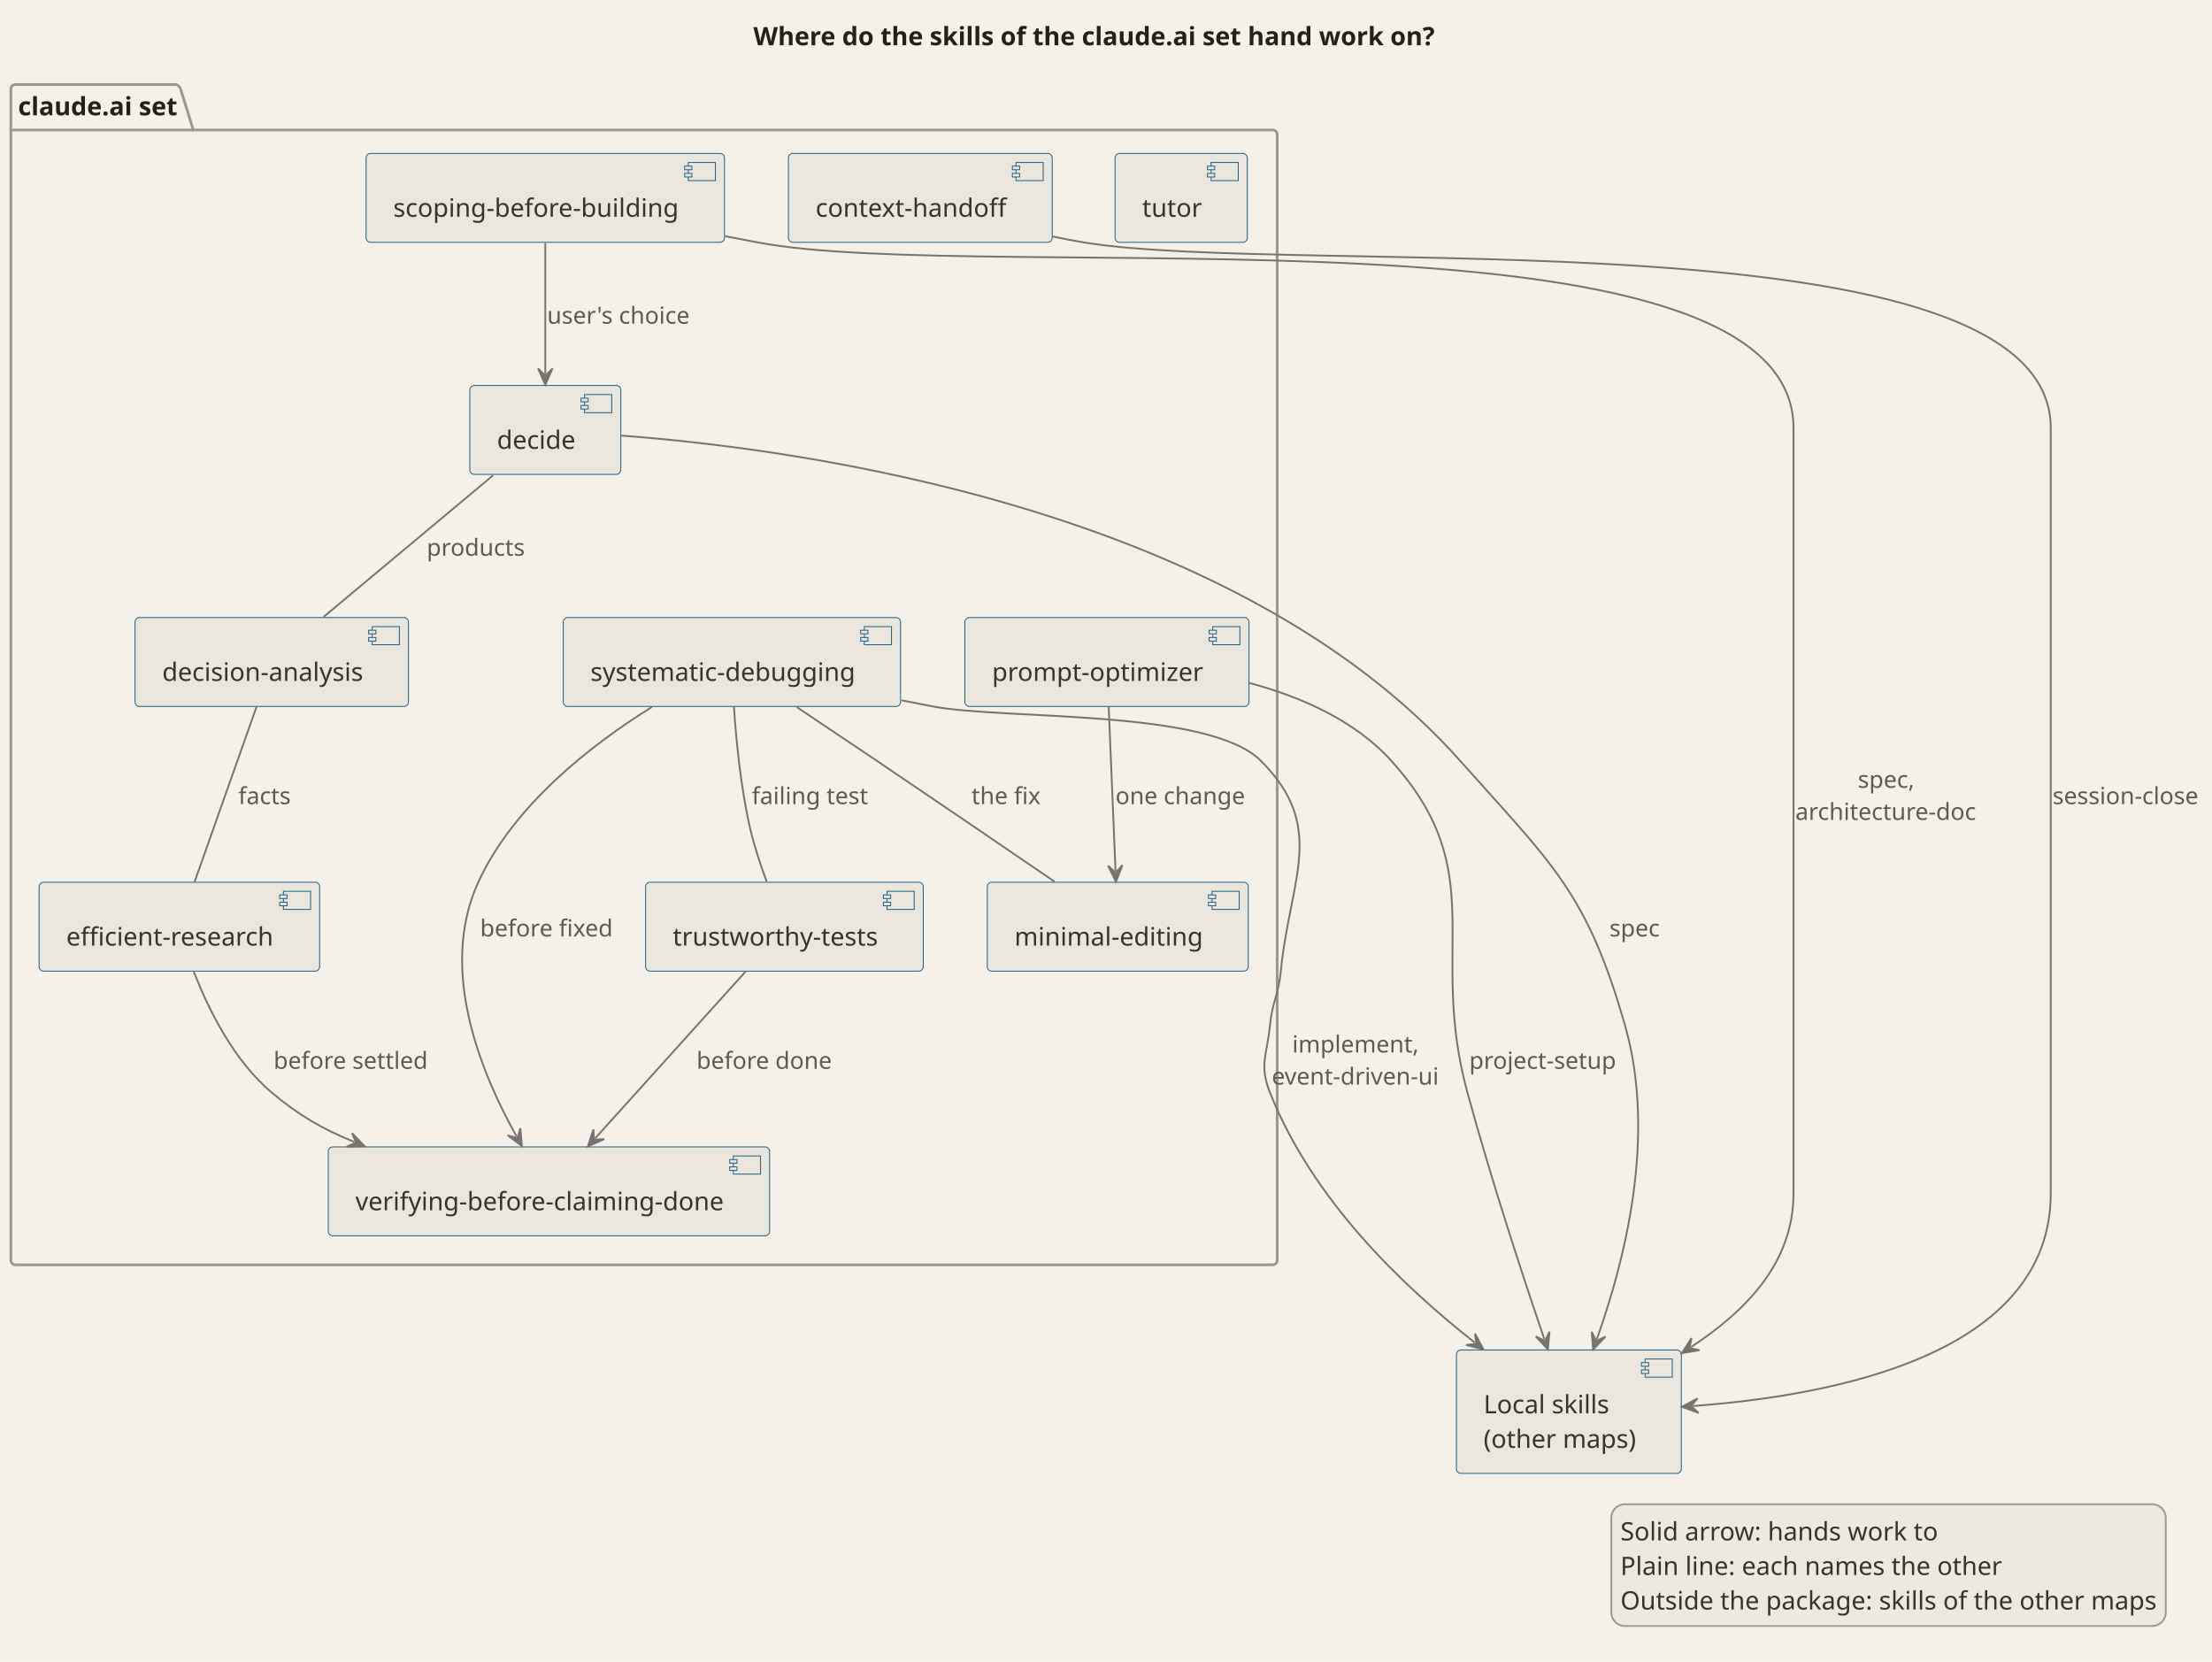
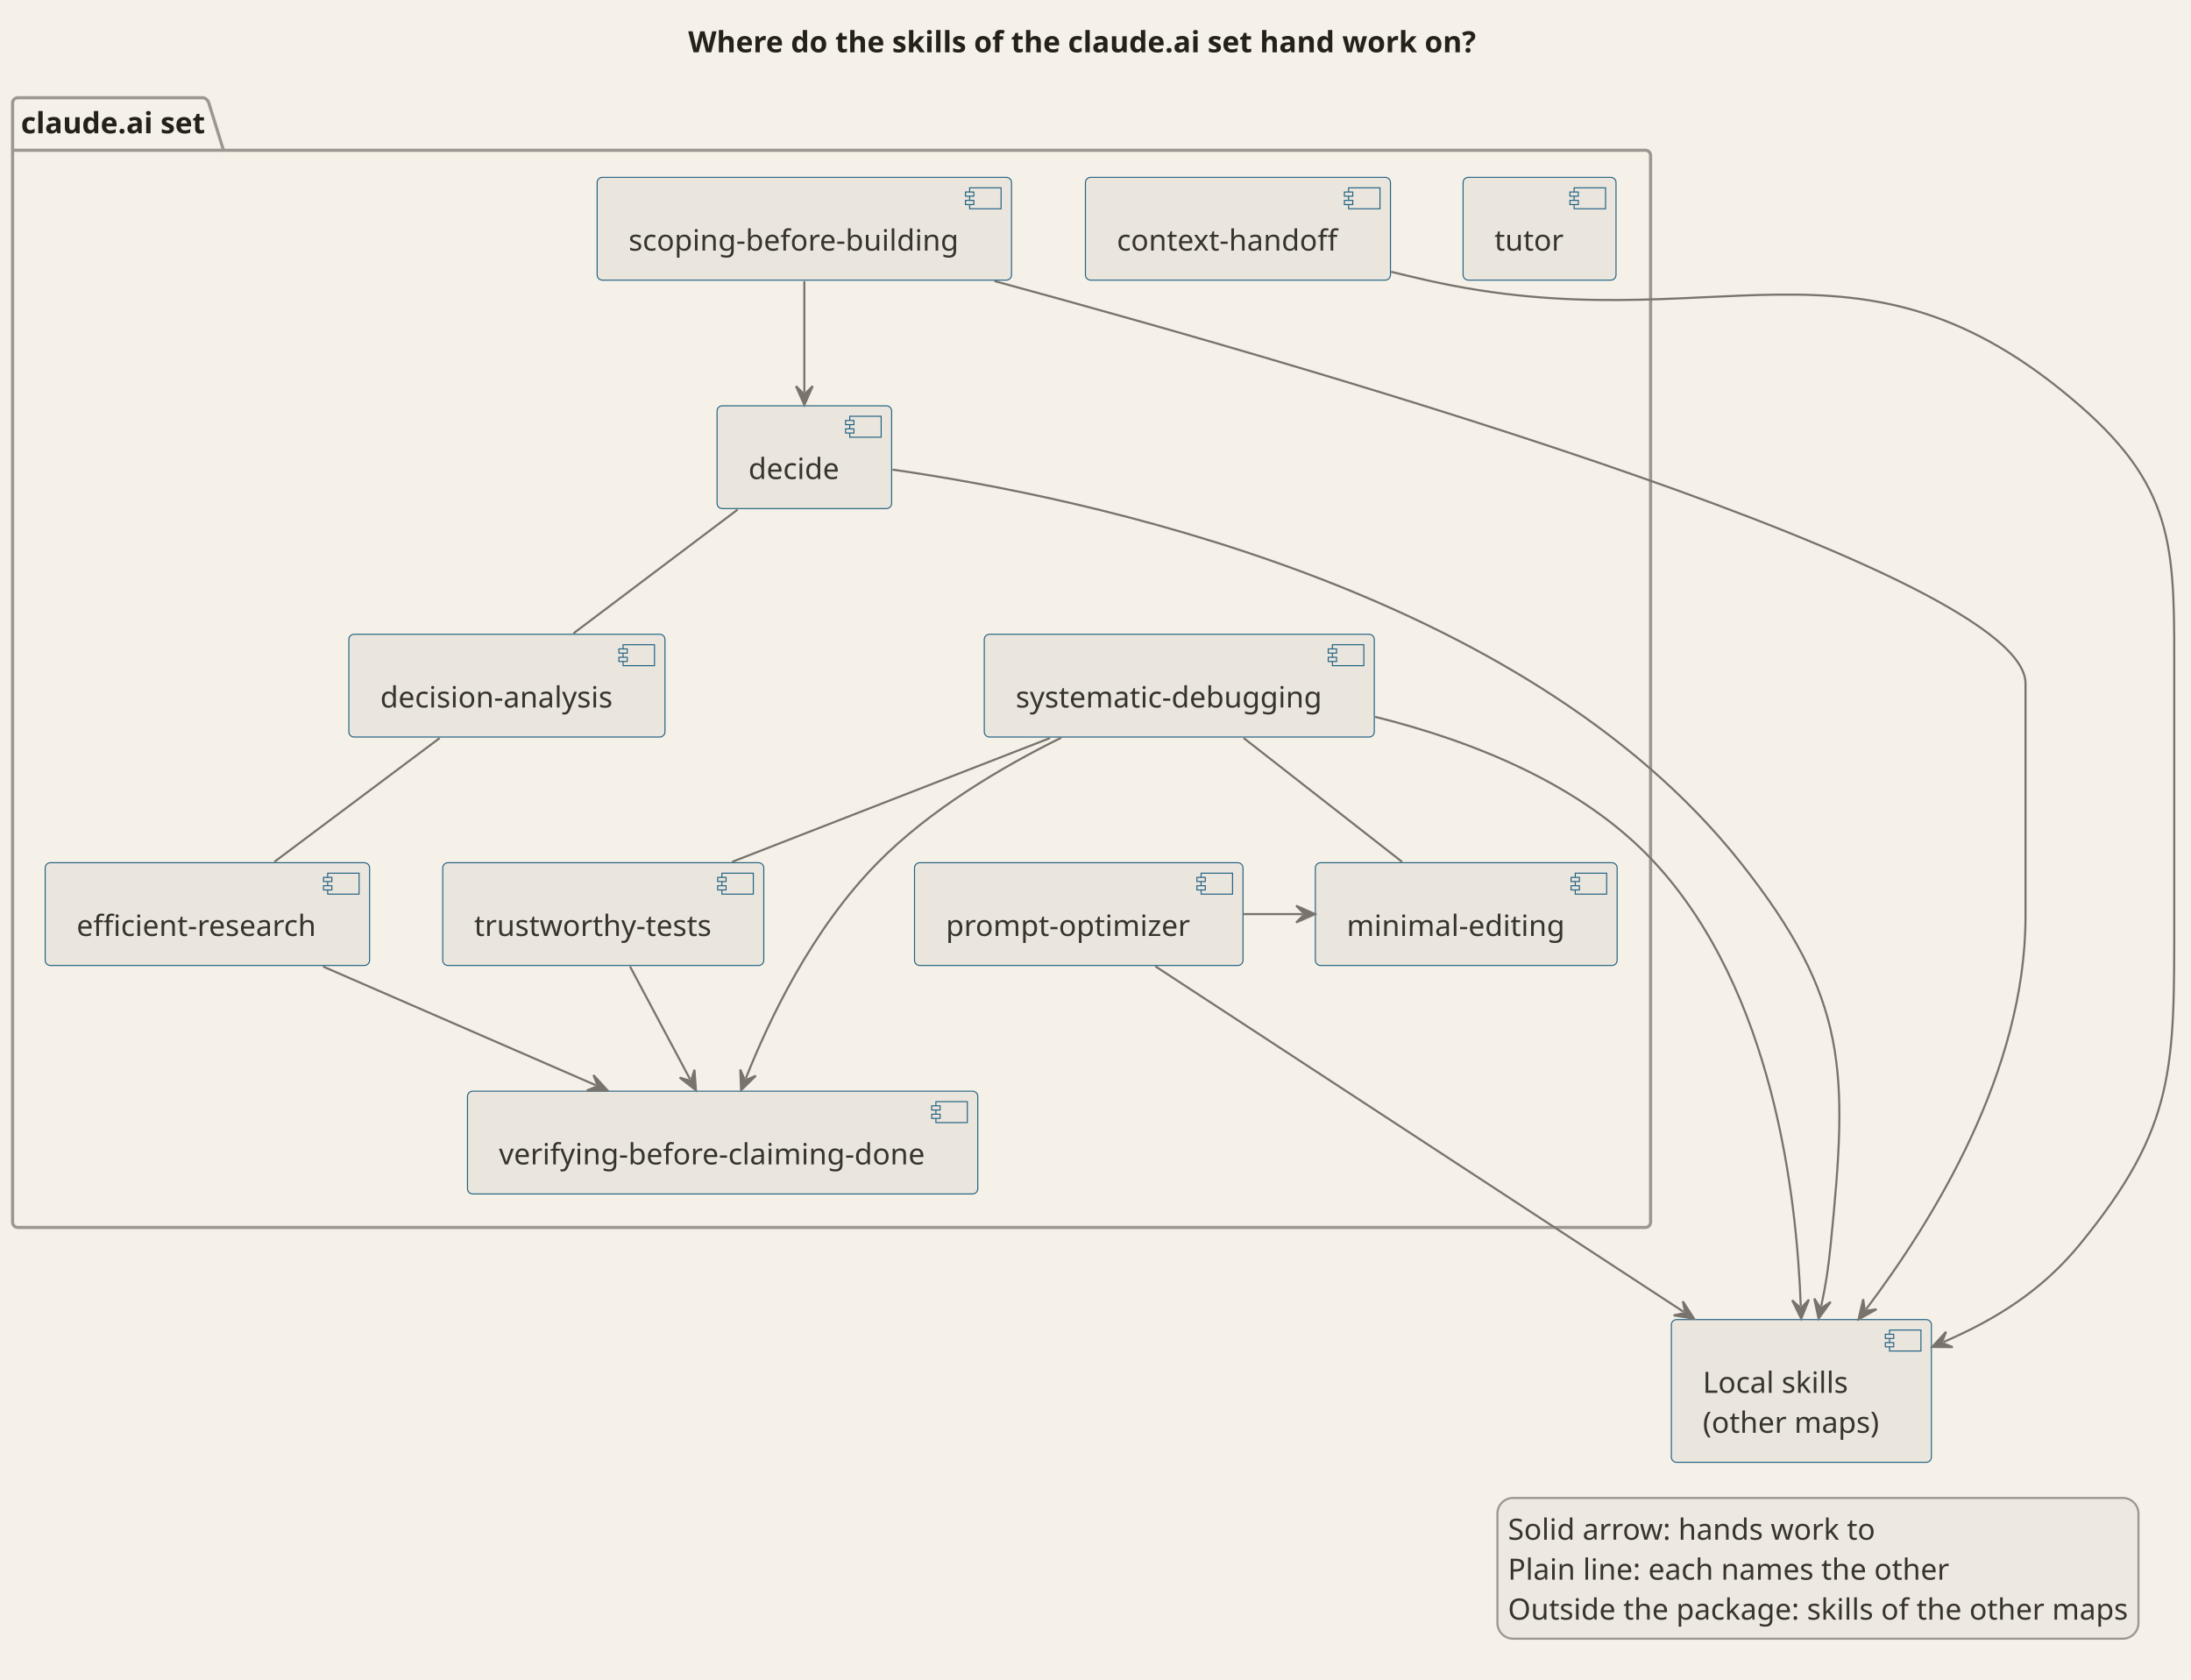
- <svg xmlns="http://www.w3.org/2000/svg" contentStyleType="text/css" data-diagram-type="DESCRIPTION" height="917px" preserveAspectRatio="none" style="width:1221px;height:917px;background:#F5F1E8;" version="1.1" viewBox="0 0 1221 917" width="1221px" zoomAndPan="magnify">
+ <svg xmlns="http://www.w3.org/2000/svg" contentStyleType="text/css" data-diagram-type="DESCRIPTION" height="802px" preserveAspectRatio="none" style="width:1046px;height:802px;background:#F5F1E8;" version="1.1" viewBox="0 0 1046 802" width="1046px" zoomAndPan="magnify">
  <defs />
  <g>
-     <rect fill="#F5F1E8" height="917" style="stroke:none;stroke-width:1;" width="1221" x="0" y="0" />
-     <text fill="#24211B" font-family="sans-serif" font-size="14" font-weight="bold" lengthAdjust="spacing" textLength="375.8" x="415.835" y="24.966">Where do the skills of the claude.ai set hand work on?</text>
+     <rect fill="#F5F1E8" height="802" style="stroke:none;stroke-width:1;" width="1046" x="0" y="0" />
+     <text fill="#24211B" font-family="sans-serif" font-size="14" font-weight="bold" lengthAdjust="spacing" textLength="375.8" x="328.56" y="24.966">Where do the skills of the claude.ai set hand work on?</text>
    <g class="cluster" data-entity="claude.ai set" data-source-line="4" data-uid="ent0002" id="cluster_claude.ai set">
-       <path d="M8.5,46.67 L97.196,46.67 A3.75,3.75 0 0 1 99.696,49.17 L106.696,71.738 L702.5,71.738 A2.5,2.5 0 0 1 705,74.238 L705,695.51 A2.5,2.5 0 0 1 702.5,698.01 L8.5,698.01 A2.5,2.5 0 0 1 6,695.51 L6,49.17 A2.5,2.5 0 0 1 8.5,46.67" fill="#F5F1E8" style="stroke:#9C9890;stroke-width:1.5;" />
+       <path d="M8.5,46.67 L97.196,46.67 A3.75,3.75 0 0 1 99.696,49.17 L106.696,71.738 L785.5,71.738 A2.5,2.5 0 0 1 788,74.238 L788,583.51 A2.5,2.5 0 0 1 785.5,586.01 L8.5,586.01 A2.5,2.5 0 0 1 6,583.51 L6,49.17 A2.5,2.5 0 0 1 8.5,46.67" fill="#F5F1E8" style="stroke:#9C9890;stroke-width:1.5;" />
      <line style="stroke:#9C9890;stroke-width:1.5;" x1="6" x2="106.696" y1="71.738" y2="71.738" />
      <text fill="#24211B" font-family="sans-serif" font-size="14" font-weight="bold" lengthAdjust="spacing" textLength="87.696" x="10" y="63.636">claude.ai set</text>
    </g>
    <g class="entity" data-entity="scoping" data-source-line="5" data-uid="ent0003" id="entity_scoping">
-       <rect fill="#EAE6DD" height="49.068" rx="2.5" ry="2.5" style="stroke:#216183;stroke-width:0.5;" width="197.835" x="202.08" y="84.67" />
-       <rect fill="#EAE6DD" height="10" style="stroke:#216183;stroke-width:0.5;" width="15" x="379.915" y="89.67" />
-       <rect fill="#EAE6DD" height="2" style="stroke:#216183;stroke-width:0.5;" width="4" x="377.915" y="91.67" />
-       <rect fill="#EAE6DD" height="2" style="stroke:#216183;stroke-width:0.5;" width="4" x="377.915" y="95.67" />
-       <text fill="#37342D" font-family="sans-serif" font-size="14" lengthAdjust="spacing" textLength="157.835" x="217.08" y="119.636">scoping-before-building</text>
+       <rect fill="#EAE6DD" height="49.068" rx="2.5" ry="2.5" style="stroke:#216183;stroke-width:0.5;" width="197.835" x="285.08" y="84.67" />
+       <rect fill="#EAE6DD" height="10" style="stroke:#216183;stroke-width:0.5;" width="15" x="462.915" y="89.67" />
+       <rect fill="#EAE6DD" height="2" style="stroke:#216183;stroke-width:0.5;" width="4" x="460.915" y="91.67" />
+       <rect fill="#EAE6DD" height="2" style="stroke:#216183;stroke-width:0.5;" width="4" x="460.915" y="95.67" />
+       <text fill="#37342D" font-family="sans-serif" font-size="14" lengthAdjust="spacing" textLength="157.835" x="300.08" y="119.636">scoping-before-building</text>
    </g>
    <g class="entity" data-entity="decide" data-source-line="6" data-uid="ent0004" id="entity_decide">
-       <rect fill="#EAE6DD" height="49.068" rx="2.5" ry="2.5" style="stroke:#216183;stroke-width:0.5;" width="83.344" x="259.33" y="212.74" />
-       <rect fill="#EAE6DD" height="10" style="stroke:#216183;stroke-width:0.5;" width="15" x="322.674" y="217.74" />
-       <rect fill="#EAE6DD" height="2" style="stroke:#216183;stroke-width:0.5;" width="4" x="320.674" y="219.74" />
-       <rect fill="#EAE6DD" height="2" style="stroke:#216183;stroke-width:0.5;" width="4" x="320.674" y="223.74" />
-       <text fill="#37342D" font-family="sans-serif" font-size="14" lengthAdjust="spacing" textLength="43.344" x="274.33" y="247.706">decide</text>
+       <rect fill="#EAE6DD" height="49.068" rx="2.5" ry="2.5" style="stroke:#216183;stroke-width:0.5;" width="83.344" x="342.33" y="193.74" />
+       <rect fill="#EAE6DD" height="10" style="stroke:#216183;stroke-width:0.5;" width="15" x="405.674" y="198.74" />
+       <rect fill="#EAE6DD" height="2" style="stroke:#216183;stroke-width:0.5;" width="4" x="403.674" y="200.74" />
+       <rect fill="#EAE6DD" height="2" style="stroke:#216183;stroke-width:0.5;" width="4" x="403.674" y="204.74" />
+       <text fill="#37342D" font-family="sans-serif" font-size="14" lengthAdjust="spacing" textLength="43.344" x="357.33" y="228.706">decide</text>
    </g>
    <g class="entity" data-entity="analysis" data-source-line="7" data-uid="ent0005" id="entity_analysis">
-       <rect fill="#EAE6DD" height="49.068" rx="2.5" ry="2.5" style="stroke:#216183;stroke-width:0.5;" width="150.922" x="74.54" y="340.81" />
-       <rect fill="#EAE6DD" height="10" style="stroke:#216183;stroke-width:0.5;" width="15" x="205.462" y="345.81" />
-       <rect fill="#EAE6DD" height="2" style="stroke:#216183;stroke-width:0.5;" width="4" x="203.462" y="347.81" />
-       <rect fill="#EAE6DD" height="2" style="stroke:#216183;stroke-width:0.5;" width="4" x="203.462" y="351.81" />
-       <text fill="#37342D" font-family="sans-serif" font-size="14" lengthAdjust="spacing" textLength="110.922" x="89.54" y="375.776">decision-analysis</text>
+       <rect fill="#EAE6DD" height="49.068" rx="2.5" ry="2.5" style="stroke:#216183;stroke-width:0.5;" width="150.922" x="166.54" y="302.81" />
+       <rect fill="#EAE6DD" height="10" style="stroke:#216183;stroke-width:0.5;" width="15" x="297.462" y="307.81" />
+       <rect fill="#EAE6DD" height="2" style="stroke:#216183;stroke-width:0.5;" width="4" x="295.462" y="309.81" />
+       <rect fill="#EAE6DD" height="2" style="stroke:#216183;stroke-width:0.5;" width="4" x="295.462" y="313.81" />
+       <text fill="#37342D" font-family="sans-serif" font-size="14" lengthAdjust="spacing" textLength="110.922" x="181.54" y="337.776">decision-analysis</text>
    </g>
    <g class="entity" data-entity="research" data-source-line="8" data-uid="ent0006" id="entity_research">
-       <rect fill="#EAE6DD" height="49.068" rx="2.5" ry="2.5" style="stroke:#216183;stroke-width:0.5;" width="154.869" x="21.57" y="486.88" />
-       <rect fill="#EAE6DD" height="10" style="stroke:#216183;stroke-width:0.5;" width="15" x="156.44" y="491.88" />
-       <rect fill="#EAE6DD" height="2" style="stroke:#216183;stroke-width:0.5;" width="4" x="154.44" y="493.88" />
-       <rect fill="#EAE6DD" height="2" style="stroke:#216183;stroke-width:0.5;" width="4" x="154.44" y="497.88" />
-       <text fill="#37342D" font-family="sans-serif" font-size="14" lengthAdjust="spacing" textLength="114.87" x="36.57" y="521.846">efficient-research</text>
+       <rect fill="#EAE6DD" height="49.068" rx="2.5" ry="2.5" style="stroke:#216183;stroke-width:0.5;" width="154.869" x="21.57" y="411.88" />
+       <rect fill="#EAE6DD" height="10" style="stroke:#216183;stroke-width:0.5;" width="15" x="156.44" y="416.88" />
+       <rect fill="#EAE6DD" height="2" style="stroke:#216183;stroke-width:0.5;" width="4" x="154.44" y="418.88" />
+       <rect fill="#EAE6DD" height="2" style="stroke:#216183;stroke-width:0.5;" width="4" x="154.44" y="422.88" />
+       <text fill="#37342D" font-family="sans-serif" font-size="14" lengthAdjust="spacing" textLength="114.87" x="36.57" y="446.846">efficient-research</text>
    </g>
    <g class="entity" data-entity="prompt" data-source-line="9" data-uid="ent0007" id="entity_prompt">
-       <rect fill="#EAE6DD" height="49.068" rx="2.5" ry="2.5" style="stroke:#216183;stroke-width:0.5;" width="156.83" x="532.59" y="340.81" />
-       <rect fill="#EAE6DD" height="10" style="stroke:#216183;stroke-width:0.5;" width="15" x="669.42" y="345.81" />
-       <rect fill="#EAE6DD" height="2" style="stroke:#216183;stroke-width:0.5;" width="4" x="667.42" y="347.81" />
-       <rect fill="#EAE6DD" height="2" style="stroke:#216183;stroke-width:0.5;" width="4" x="667.42" y="351.81" />
-       <text fill="#37342D" font-family="sans-serif" font-size="14" lengthAdjust="spacing" textLength="116.83" x="547.59" y="375.776">prompt-optimizer</text>
+       <rect fill="#EAE6DD" height="49.068" rx="2.5" ry="2.5" style="stroke:#216183;stroke-width:0.5;" width="156.83" x="436.59" y="411.88" />
+       <rect fill="#EAE6DD" height="10" style="stroke:#216183;stroke-width:0.5;" width="15" x="573.42" y="416.88" />
+       <rect fill="#EAE6DD" height="2" style="stroke:#216183;stroke-width:0.5;" width="4" x="571.42" y="418.88" />
+       <rect fill="#EAE6DD" height="2" style="stroke:#216183;stroke-width:0.5;" width="4" x="571.42" y="422.88" />
+       <text fill="#37342D" font-family="sans-serif" font-size="14" lengthAdjust="spacing" textLength="116.83" x="451.59" y="446.846">prompt-optimizer</text>
    </g>
    <g class="entity" data-entity="editing" data-source-line="10" data-uid="ent0008" id="entity_editing">
-       <rect fill="#EAE6DD" height="49.068" rx="2.5" ry="2.5" style="stroke:#216183;stroke-width:0.5;" width="144.076" x="544.96" y="486.88" />
-       <rect fill="#EAE6DD" height="10" style="stroke:#216183;stroke-width:0.5;" width="15" x="669.036" y="491.88" />
-       <rect fill="#EAE6DD" height="2" style="stroke:#216183;stroke-width:0.5;" width="4" x="667.036" y="493.88" />
-       <rect fill="#EAE6DD" height="2" style="stroke:#216183;stroke-width:0.5;" width="4" x="667.036" y="497.88" />
-       <text fill="#37342D" font-family="sans-serif" font-size="14" lengthAdjust="spacing" textLength="104.076" x="559.96" y="521.846">minimal-editing</text>
+       <rect fill="#EAE6DD" height="49.068" rx="2.5" ry="2.5" style="stroke:#216183;stroke-width:0.5;" width="144.076" x="627.96" y="411.88" />
+       <rect fill="#EAE6DD" height="10" style="stroke:#216183;stroke-width:0.5;" width="15" x="752.036" y="416.88" />
+       <rect fill="#EAE6DD" height="2" style="stroke:#216183;stroke-width:0.5;" width="4" x="750.036" y="418.88" />
+       <rect fill="#EAE6DD" height="2" style="stroke:#216183;stroke-width:0.5;" width="4" x="750.036" y="422.88" />
+       <text fill="#37342D" font-family="sans-serif" font-size="14" lengthAdjust="spacing" textLength="104.076" x="642.96" y="446.846">minimal-editing</text>
    </g>
    <g class="entity" data-entity="debug" data-source-line="11" data-uid="ent0009" id="entity_debug">
-       <rect fill="#EAE6DD" height="49.068" rx="2.5" ry="2.5" style="stroke:#216183;stroke-width:0.5;" width="186.201" x="310.9" y="340.81" />
-       <rect fill="#EAE6DD" height="10" style="stroke:#216183;stroke-width:0.5;" width="15" x="477.101" y="345.81" />
-       <rect fill="#EAE6DD" height="2" style="stroke:#216183;stroke-width:0.5;" width="4" x="475.101" y="347.81" />
-       <rect fill="#EAE6DD" height="2" style="stroke:#216183;stroke-width:0.5;" width="4" x="475.101" y="351.81" />
-       <text fill="#37342D" font-family="sans-serif" font-size="14" lengthAdjust="spacing" textLength="146.201" x="325.9" y="375.776">systematic-debugging</text>
+       <rect fill="#EAE6DD" height="49.068" rx="2.5" ry="2.5" style="stroke:#216183;stroke-width:0.5;" width="186.201" x="469.9" y="302.81" />
+       <rect fill="#EAE6DD" height="10" style="stroke:#216183;stroke-width:0.5;" width="15" x="636.101" y="307.81" />
+       <rect fill="#EAE6DD" height="2" style="stroke:#216183;stroke-width:0.5;" width="4" x="634.101" y="309.81" />
+       <rect fill="#EAE6DD" height="2" style="stroke:#216183;stroke-width:0.5;" width="4" x="634.101" y="313.81" />
+       <text fill="#37342D" font-family="sans-serif" font-size="14" lengthAdjust="spacing" textLength="146.201" x="484.9" y="337.776">systematic-debugging</text>
    </g>
    <g class="entity" data-entity="tests" data-source-line="12" data-uid="ent0010" id="entity_tests">
-       <rect fill="#EAE6DD" height="49.068" rx="2.5" ry="2.5" style="stroke:#216183;stroke-width:0.5;" width="153.274" x="356.36" y="486.88" />
-       <rect fill="#EAE6DD" height="10" style="stroke:#216183;stroke-width:0.5;" width="15" x="489.634" y="491.88" />
-       <rect fill="#EAE6DD" height="2" style="stroke:#216183;stroke-width:0.5;" width="4" x="487.634" y="493.88" />
-       <rect fill="#EAE6DD" height="2" style="stroke:#216183;stroke-width:0.5;" width="4" x="487.634" y="497.88" />
-       <text fill="#37342D" font-family="sans-serif" font-size="14" lengthAdjust="spacing" textLength="113.274" x="371.36" y="521.846">trustworthy-tests</text>
+       <rect fill="#EAE6DD" height="49.068" rx="2.5" ry="2.5" style="stroke:#216183;stroke-width:0.5;" width="153.274" x="211.36" y="411.88" />
+       <rect fill="#EAE6DD" height="10" style="stroke:#216183;stroke-width:0.5;" width="15" x="344.634" y="416.88" />
+       <rect fill="#EAE6DD" height="2" style="stroke:#216183;stroke-width:0.5;" width="4" x="342.634" y="418.88" />
+       <rect fill="#EAE6DD" height="2" style="stroke:#216183;stroke-width:0.5;" width="4" x="342.634" y="422.88" />
+       <text fill="#37342D" font-family="sans-serif" font-size="14" lengthAdjust="spacing" textLength="113.274" x="226.36" y="446.846">trustworthy-tests</text>
    </g>
    <g class="entity" data-entity="verify" data-source-line="13" data-uid="ent0011" id="entity_verify">
-       <rect fill="#EAE6DD" height="49.068" rx="2.5" ry="2.5" style="stroke:#216183;stroke-width:0.5;" width="243.615" x="181.19" y="632.95" />
-       <rect fill="#EAE6DD" height="10" style="stroke:#216183;stroke-width:0.5;" width="15" x="404.805" y="637.95" />
-       <rect fill="#EAE6DD" height="2" style="stroke:#216183;stroke-width:0.5;" width="4" x="402.805" y="639.95" />
-       <rect fill="#EAE6DD" height="2" style="stroke:#216183;stroke-width:0.5;" width="4" x="402.805" y="643.95" />
-       <text fill="#37342D" font-family="sans-serif" font-size="14" lengthAdjust="spacing" textLength="203.615" x="196.19" y="667.916">verifying-before-claiming-done</text>
+       <rect fill="#EAE6DD" height="49.068" rx="2.5" ry="2.5" style="stroke:#216183;stroke-width:0.5;" width="243.615" x="223.19" y="520.95" />
+       <rect fill="#EAE6DD" height="10" style="stroke:#216183;stroke-width:0.5;" width="15" x="446.805" y="525.95" />
+       <rect fill="#EAE6DD" height="2" style="stroke:#216183;stroke-width:0.5;" width="4" x="444.805" y="527.95" />
+       <rect fill="#EAE6DD" height="2" style="stroke:#216183;stroke-width:0.5;" width="4" x="444.805" y="531.95" />
+       <text fill="#37342D" font-family="sans-serif" font-size="14" lengthAdjust="spacing" textLength="203.615" x="238.19" y="555.916">verifying-before-claiming-done</text>
    </g>
    <g class="entity" data-entity="handoff" data-source-line="14" data-uid="ent0012" id="entity_handoff">
-       <rect fill="#EAE6DD" height="49.068" rx="2.5" ry="2.5" style="stroke:#216183;stroke-width:0.5;" width="145.63" x="435.19" y="84.67" />
-       <rect fill="#EAE6DD" height="10" style="stroke:#216183;stroke-width:0.5;" width="15" x="560.82" y="89.67" />
-       <rect fill="#EAE6DD" height="2" style="stroke:#216183;stroke-width:0.5;" width="4" x="558.82" y="91.67" />
-       <rect fill="#EAE6DD" height="2" style="stroke:#216183;stroke-width:0.5;" width="4" x="558.82" y="95.67" />
-       <text fill="#37342D" font-family="sans-serif" font-size="14" lengthAdjust="spacing" textLength="105.63" x="450.19" y="119.636">context-handoff</text>
+       <rect fill="#EAE6DD" height="49.068" rx="2.5" ry="2.5" style="stroke:#216183;stroke-width:0.5;" width="145.63" x="518.19" y="84.67" />
+       <rect fill="#EAE6DD" height="10" style="stroke:#216183;stroke-width:0.5;" width="15" x="643.82" y="89.67" />
+       <rect fill="#EAE6DD" height="2" style="stroke:#216183;stroke-width:0.5;" width="4" x="641.82" y="91.67" />
+       <rect fill="#EAE6DD" height="2" style="stroke:#216183;stroke-width:0.5;" width="4" x="641.82" y="95.67" />
+       <text fill="#37342D" font-family="sans-serif" font-size="14" lengthAdjust="spacing" textLength="105.63" x="533.19" y="119.636">context-handoff</text>
    </g>
    <g class="entity" data-entity="tutor" data-source-line="15" data-uid="ent0013" id="entity_tutor">
-       <rect fill="#EAE6DD" height="49.068" rx="2.5" ry="2.5" style="stroke:#216183;stroke-width:0.5;" width="73.012" x="615.49" y="84.67" />
-       <rect fill="#EAE6DD" height="10" style="stroke:#216183;stroke-width:0.5;" width="15" x="668.502" y="89.67" />
-       <rect fill="#EAE6DD" height="2" style="stroke:#216183;stroke-width:0.5;" width="4" x="666.502" y="91.67" />
-       <rect fill="#EAE6DD" height="2" style="stroke:#216183;stroke-width:0.5;" width="4" x="666.502" y="95.67" />
-       <text fill="#37342D" font-family="sans-serif" font-size="14" lengthAdjust="spacing" textLength="33.012" x="630.49" y="119.636">tutor</text>
+       <rect fill="#EAE6DD" height="49.068" rx="2.5" ry="2.5" style="stroke:#216183;stroke-width:0.5;" width="73.012" x="698.49" y="84.67" />
+       <rect fill="#EAE6DD" height="10" style="stroke:#216183;stroke-width:0.5;" width="15" x="751.502" y="89.67" />
+       <rect fill="#EAE6DD" height="2" style="stroke:#216183;stroke-width:0.5;" width="4" x="749.502" y="91.67" />
+       <rect fill="#EAE6DD" height="2" style="stroke:#216183;stroke-width:0.5;" width="4" x="749.502" y="95.67" />
+       <text fill="#37342D" font-family="sans-serif" font-size="14" lengthAdjust="spacing" textLength="33.012" x="713.49" y="119.636">tutor</text>
    </g>
    <g class="entity" data-entity="local" data-source-line="18" data-uid="ent0014" id="entity_local">
-       <rect fill="#EAE6DD" height="68.136" rx="2.5" ry="2.5" style="stroke:#216183;stroke-width:0.5;" width="124.154" x="803.92" y="745.01" />
-       <rect fill="#EAE6DD" height="10" style="stroke:#216183;stroke-width:0.5;" width="15" x="908.074" y="750.01" />
-       <rect fill="#EAE6DD" height="2" style="stroke:#216183;stroke-width:0.5;" width="4" x="906.074" y="752.01" />
-       <rect fill="#EAE6DD" height="2" style="stroke:#216183;stroke-width:0.5;" width="4" x="906.074" y="756.01" />
-       <text fill="#37342D" font-family="sans-serif" font-size="14" lengthAdjust="spacing" textLength="69.356" x="818.92" y="779.976">Local skills</text>
-       <text fill="#37342D" font-family="sans-serif" font-size="14" lengthAdjust="spacing" textLength="84.154" x="818.92" y="799.044">(other maps)</text>
+       <rect fill="#EAE6DD" height="68.136" rx="2.5" ry="2.5" style="stroke:#216183;stroke-width:0.5;" width="124.154" x="797.92" y="630.01" />
+       <rect fill="#EAE6DD" height="10" style="stroke:#216183;stroke-width:0.5;" width="15" x="902.074" y="635.01" />
+       <rect fill="#EAE6DD" height="2" style="stroke:#216183;stroke-width:0.5;" width="4" x="900.074" y="637.01" />
+       <rect fill="#EAE6DD" height="2" style="stroke:#216183;stroke-width:0.5;" width="4" x="900.074" y="641.01" />
+       <text fill="#37342D" font-family="sans-serif" font-size="14" lengthAdjust="spacing" textLength="69.356" x="812.92" y="664.976">Local skills</text>
+       <text fill="#37342D" font-family="sans-serif" font-size="14" lengthAdjust="spacing" textLength="84.154" x="812.92" y="684.044">(other maps)</text>
    </g>
    <g class="link" data-entity-1="scoping" data-entity-2="decide" data-source-line="20" data-uid="lnk15" id="link_scoping_decide">
-       <path d="M301,134.22 C301,156.65 301,183.95 301,206.36" fill="none" id="scoping-to-decide" style="stroke:#78746D;stroke-width:1;" />
-       <polygon fill="#78746D" points="301,212.36,305,203.36,301,207.36,297,203.36,301,212.36" style="stroke:#78746D;stroke-width:1;" />
-       <text fill="#5E5A52" font-family="sans-serif" font-size="13" lengthAdjust="spacing" textLength="78.559" x="302" y="178.637">user's choice</text>
+       <path d="M384,134.24 C384,151.87 384,169.71 384,187.33" fill="none" id="scoping-to-decide" style="stroke:#78746D;stroke-width:1;" />
+       <polygon fill="#78746D" points="384,193.33,388,184.33,384,188.33,380,184.33,384,193.33" style="stroke:#78746D;stroke-width:1;" />
    </g>
    <g class="link" data-entity-1="decide" data-entity-2="analysis" data-source-line="21" data-uid="lnk16" id="link_decide_analysis">
-       <path d="M272.24,262.29 C245.37,284.72 205.48,318.02 178.65,340.42" fill="none" id="decide-analysis" style="stroke:#78746D;stroke-width:1;" />
-       <text fill="#5E5A52" font-family="sans-serif" font-size="13" lengthAdjust="spacing" textLength="54.418" x="235.54" y="306.707">products</text>
+       <path d="M352.13,243.3 C328.75,260.94 297.12,284.78 273.76,302.4" fill="none" id="decide-analysis" style="stroke:#78746D;stroke-width:1;" />
    </g>
    <g class="link" data-entity-1="analysis" data-entity-2="research" data-source-line="22" data-uid="lnk17" id="link_analysis_research">
-       <path d="M141.58,390.13 C132.13,416.83 116.89,459.88 107.43,486.59" fill="none" id="analysis-research" style="stroke:#78746D;stroke-width:1;" />
-       <text fill="#5E5A52" font-family="sans-serif" font-size="13" lengthAdjust="spacing" textLength="28.925" x="131.57" y="443.777">facts</text>
+       <path d="M209.91,352.37 C186.36,370.01 154.51,393.85 130.98,411.46" fill="none" id="analysis-research" style="stroke:#78746D;stroke-width:1;" />
    </g>
    <g class="link" data-entity-1="research" data-entity-2="verify" data-source-line="23" data-uid="lnk18" id="link_research_verify">
-       <path d="M107,536.38 C114.94,556.72 128.98,585.34 150,602.95 C164.89,615.41 177.299,622.798 195.619,630.217" fill="none" id="research-to-verify" style="stroke:#78746D;stroke-width:1;" />
-       <polygon fill="#78746D" points="201.18,632.47,194.34,625.384,196.546,630.593,191.337,632.799,201.18,632.47" style="stroke:#78746D;stroke-width:1;" />
-       <text fill="#5E5A52" font-family="sans-serif" font-size="13" lengthAdjust="spacing" textLength="85.371" x="151" y="589.847">before settled</text>
+       <path d="M154.21,461.44 C194.72,479.07 244.008,500.526 284.478,518.136" fill="none" id="research-to-verify" style="stroke:#78746D;stroke-width:1;" />
+       <polygon fill="#78746D" points="289.98,520.53,283.323,513.271,285.395,518.535,280.131,520.607,289.98,520.53" style="stroke:#78746D;stroke-width:1;" />
    </g>
    <g class="link" data-entity-1="prompt" data-entity-2="editing" data-source-line="24" data-uid="lnk19" id="link_prompt_editing">
-       <path d="M611.99,390.13 C613.1,416.83 614.651,453.885 615.761,480.595" fill="none" id="prompt-to-editing" style="stroke:#78746D;stroke-width:1;" />
-       <polygon fill="#78746D" points="616.01,486.59,619.633,477.432,615.802,481.594,611.64,477.764,616.01,486.59" style="stroke:#78746D;stroke-width:1;" />
-       <text fill="#5E5A52" font-family="sans-serif" font-size="13" lengthAdjust="spacing" textLength="71.539" x="615.71" y="443.777">one change</text>
+       <path d="M593.77,436.41 C605.11,436.41 610.45,436.41 621.8,436.41" fill="none" id="prompt-to-editing" style="stroke:#78746D;stroke-width:1;" />
+       <polygon fill="#78746D" points="627.8,436.41,618.8,432.41,622.8,436.41,618.8,440.41,627.8,436.41" style="stroke:#78746D;stroke-width:1;" />
    </g>
    <g class="link" data-entity-1="debug" data-entity-2="editing" data-source-line="25" data-uid="lnk20" id="link_debug_editing">
-       <path d="M439.88,390.27 C453.69,399.5 469.59,410.16 484,419.88 C517.34,442.38 555.25,468.21 582.05,486.51" fill="none" id="debug-editing" style="stroke:#78746D;stroke-width:1;" />
-       <text fill="#5E5A52" font-family="sans-serif" font-size="13" lengthAdjust="spacing" textLength="38.142" x="536.25" y="443.777">the fix</text>
+       <path d="M593.75,352.37 C616.31,370.01 646.82,393.85 669.36,411.46" fill="none" id="debug-editing" style="stroke:#78746D;stroke-width:1;" />
    </g>
    <g class="link" data-entity-1="debug" data-entity-2="tests" data-source-line="26" data-uid="lnk21" id="link_debug_tests">
-       <path d="M405.12,390.04 C406.35,408.45 408.87,434.53 414,456.88 C416.27,466.78 419.79,477.38 423.19,486.51" fill="none" id="debug-tests" style="stroke:#78746D;stroke-width:1;" />
-       <text fill="#5E5A52" font-family="sans-serif" font-size="13" lengthAdjust="spacing" textLength="64.181" x="415" y="443.777">failing test</text>
+       <path d="M501.28,352.37 C455.99,370.01 394.75,393.85 349.51,411.46" fill="none" id="debug-tests" style="stroke:#78746D;stroke-width:1;" />
    </g>
    <g class="link" data-entity-1="debug" data-entity-2="verify" data-source-line="27" data-uid="lnk22" id="link_debug_verify">
-       <path d="M359.82,390.19 C326.6,410.87 283.59,444.17 264,486.88 C241.58,535.76 266.26,593.424 285.17,627.214" fill="none" id="debug-to-verify" style="stroke:#78746D;stroke-width:1;" />
-       <polygon fill="#78746D" points="288.1,632.45,287.195,622.643,285.658,628.087,280.214,626.55,288.1,632.45" style="stroke:#78746D;stroke-width:1;" />
-       <text fill="#5E5A52" font-family="sans-serif" font-size="13" lengthAdjust="spacing" textLength="73.775" x="265" y="516.807">before fixed</text>
+       <path d="M506.62,352.21 C477.87,366.42 443.83,386.64 419,411.88 C387.57,443.83 367.477,486.249 356.027,514.889" fill="none" id="debug-to-verify" style="stroke:#78746D;stroke-width:1;" />
+       <polygon fill="#78746D" points="353.8,520.46,360.855,513.588,355.656,515.817,353.427,510.618,353.8,520.46" style="stroke:#78746D;stroke-width:1;" />
    </g>
    <g class="link" data-entity-1="tests" data-entity-2="verify" data-source-line="28" data-uid="lnk23" id="link_tests_verify">
-       <path d="M411.53,536.2 C387.45,562.9 352.62,601.496 328.52,628.196" fill="none" id="tests-to-verify" style="stroke:#78746D;stroke-width:1;" />
-       <polygon fill="#78746D" points="324.5,632.65,333.5,628.649,327.85,628.938,327.561,623.289,324.5,632.65" style="stroke:#78746D;stroke-width:1;" />
-       <text fill="#5E5A52" font-family="sans-serif" font-size="13" lengthAdjust="spacing" textLength="74.971" x="384.47" y="589.847">before done</text>
+       <path d="M300.79,461.44 C310.18,479.07 320.049,497.624 329.429,515.234" fill="none" id="tests-to-verify" style="stroke:#78746D;stroke-width:1;" />
+       <polygon fill="#78746D" points="332.25,520.53,331.549,510.706,329.899,516.117,324.488,514.467,332.25,520.53" style="stroke:#78746D;stroke-width:1;" />
    </g>
    <g class="link" data-entity-1="scoping" data-entity-2="local" data-source-line="31" data-uid="lnk25" id="link_scoping_local">
-       <path d="M400.23,130.32 C406.24,131.49 412.2,132.64 418,133.74 C544.86,157.87 990,107.14 990,236.28 C990,236.28 990,236.28 990,658.48 C990,696.62 964.251,723.131 933.371,743.461" fill="none" id="scoping-to-local" style="stroke:#78746D;stroke-width:1;" />
-       <polygon fill="#78746D" points="928.36,746.76,938.077,745.152,932.536,744.01,933.678,738.47,928.36,746.76" style="stroke:#78746D;stroke-width:1;" />
-       <text fill="#5E5A52" font-family="sans-serif" font-size="13" lengthAdjust="spacing" textLength="31.278" x="1025.495" y="434.777">spec,</text>
-       <text fill="#5E5A52" font-family="sans-serif" font-size="13" lengthAdjust="spacing" textLength="100.269" x="991" y="452.483">architecture-doc</text>
+       <path d="M474.77,134.18 C638.64,178.74 967,274.5 967,326.34 C967,326.34 967,326.34 967,437.41 C967,511.77 922.59,582.988 890.89,625.068" fill="none" id="scoping-to-local" style="stroke:#78746D;stroke-width:1;" />
+       <polygon fill="#78746D" points="887.28,629.86,895.89,625.078,890.288,625.866,889.5,620.265,887.28,629.86" style="stroke:#78746D;stroke-width:1;" />
    </g>
    <g class="link" data-entity-1="decide" data-entity-2="local" data-source-line="32" data-uid="lnk26" id="link_decide_local">
-       <path d="M342.95,240.39 C440,247.64 681.22,279.61 806,419.88 C856.84,477.03 875.97,492.41 897,565.95 C914.66,627.68 896.454,696.878 881.394,739.148" fill="none" id="decide-to-local" style="stroke:#78746D;stroke-width:1;" />
-       <polygon fill="#78746D" points="879.38,744.8,886.168,737.664,881.058,740.09,878.633,734.979,879.38,744.8" style="stroke:#78746D;stroke-width:1;" />
-       <text fill="#5E5A52" font-family="sans-serif" font-size="13" lengthAdjust="spacing" textLength="27.794" x="888.36" y="516.807">spec</text>
+       <path d="M426.11,224.21 C516.02,237.11 727.02,280.53 831,411.88 C882.62,477.09 882.3,511.26 874,594.01 C872.83,605.7 871.81,612.469 869.44,623.689" fill="none" id="decide-to-local" style="stroke:#78746D;stroke-width:1;" />
+       <polygon fill="#78746D" points="868.2,629.56,873.974,621.581,869.233,624.668,866.146,619.928,868.2,629.56" style="stroke:#78746D;stroke-width:1;" />
    </g>
    <g class="link" data-entity-1="prompt" data-entity-2="local" data-source-line="33" data-uid="lnk27" id="link_prompt_local">
-       <path d="M689.7,376.92 C717.98,384.51 747.85,397.53 768,419.88 C823.91,481.87 787.94,522.44 810,602.95 C823.67,652.82 840.522,704.031 852.482,739.081" fill="none" id="prompt-to-local" style="stroke:#78746D;stroke-width:1;" />
-       <polygon fill="#78746D" points="854.42,744.76,855.299,734.95,852.805,740.028,847.728,737.534,854.42,744.76" style="stroke:#78746D;stroke-width:1;" />
-       <text fill="#5E5A52" font-family="sans-serif" font-size="13" lengthAdjust="spacing" textLength="81.315" x="811" y="589.847">project-setup</text>
+       <path d="M551.59,461.35 C613.33,501.73 733.299,580.205 803.729,626.275" fill="none" id="prompt-to-local" style="stroke:#78746D;stroke-width:1;" />
+       <polygon fill="#78746D" points="808.75,629.56,803.408,621.286,804.566,626.823,799.029,627.981,808.75,629.56" style="stroke:#78746D;stroke-width:1;" />
    </g>
    <g class="link" data-entity-1="handoff" data-entity-2="local" data-source-line="34" data-uid="lnk28" id="link_handoff_local">
-       <path d="M580.94,130.48 C586.69,131.71 592.42,132.82 598,133.74 C717.22,153.44 1132,115.44 1132,236.28 C1132,236.28 1132,236.28 1132,658.48 C1132,747.34 1012.974,770.137 934.354,775.957" fill="none" id="handoff-to-local" style="stroke:#78746D;stroke-width:1;" />
-       <polygon fill="#78746D" points="928.37,776.4,937.641,779.725,933.356,776.031,937.05,771.746,928.37,776.4" style="stroke:#78746D;stroke-width:1;" />
-       <text fill="#5E5A52" font-family="sans-serif" font-size="13" lengthAdjust="spacing" textLength="80.47" x="1133" y="443.777">session-close</text>
+       <path d="M664.09,129.75 C669.8,131.15 675.49,132.49 681,133.74 C818.71,164.95 886.54,100.97 993,193.74 C1039.92,234.63 1038,264.11 1038,326.34 C1038,326.34 1038,326.34 1038,437.41 C1038,509.83 1038.86,537.97 993,594.01 C974.79,616.26 953.024,629.781 927.914,640.681" fill="none" id="handoff-to-local" style="stroke:#78746D;stroke-width:1;" />
+       <polygon fill="#78746D" points="922.41,643.07,932.259,643.155,926.996,641.079,929.073,635.817,922.41,643.07" style="stroke:#78746D;stroke-width:1;" />
    </g>
    <g class="link" data-entity-1="debug" data-entity-2="local" data-source-line="35" data-uid="lnk29" id="link_debug_local">
-       <path d="M497.51,386.48 C503.42,387.66 509.29,388.8 515,389.88 C555.06,397.44 667.19,391.03 696,419.88 C732.61,456.55 712.11,484.38 707,535.95 C705.66,549.48 702.34,552.42 701,565.95 C699.38,582.31 694.93,587.66 701,602.95 C724.58,662.35 774.194,709.601 814.094,740.981" fill="none" id="debug-to-local" style="stroke:#78746D;stroke-width:1;" />
-       <polygon fill="#78746D" points="818.81,744.69,814.208,735.982,814.88,741.599,809.263,742.27,818.81,744.69" style="stroke:#78746D;stroke-width:1;" />
-       <text fill="#5E5A52" font-family="sans-serif" font-size="13" lengthAdjust="spacing" textLength="69.888" x="713.278" y="580.847">implement,</text>
-       <text fill="#5E5A52" font-family="sans-serif" font-size="13" lengthAdjust="spacing" textLength="92.443" x="702" y="598.553">event-driven-ui</text>
+       <path d="M656.49,342.23 C702.52,353.65 755.41,374.37 790,411.88 C846.63,473.28 857.771,570.664 859.701,623.614" fill="none" id="debug-to-local" style="stroke:#78746D;stroke-width:1;" />
+       <polygon fill="#78746D" points="859.92,629.61,863.59,620.47,859.738,624.613,855.595,620.762,859.92,629.61" style="stroke:#78746D;stroke-width:1;" />
    </g>
-     <rect fill="#EDE9E1" height="67.204" rx="7.5" ry="7.5" style="stroke:#9C9890;stroke-width:1;" width="306.043" x="889.427" y="830.146" />
-     <text fill="#37342D" font-family="sans-serif" font-size="14" lengthAdjust="spacing" textLength="175.923" x="894.427" y="850.112">Solid arrow: hands work to</text>
-     <text fill="#37342D" font-family="sans-serif" font-size="14" lengthAdjust="spacing" textLength="210.699" x="894.427" y="869.18">Plain line: each names the other</text>
-     <text fill="#37342D" font-family="sans-serif" font-size="14" lengthAdjust="spacing" textLength="296.043" x="894.427" y="888.247">Outside the package: skills of the other maps</text>
+     <rect fill="#EDE9E1" height="67.204" rx="7.5" ry="7.5" style="stroke:#9C9890;stroke-width:1;" width="306.043" x="714.877" y="715.146" />
+     <text fill="#37342D" font-family="sans-serif" font-size="14" lengthAdjust="spacing" textLength="175.923" x="719.877" y="735.112">Solid arrow: hands work to</text>
+     <text fill="#37342D" font-family="sans-serif" font-size="14" lengthAdjust="spacing" textLength="210.699" x="719.877" y="754.18">Plain line: each names the other</text>
+     <text fill="#37342D" font-family="sans-serif" font-size="14" lengthAdjust="spacing" textLength="296.043" x="719.877" y="773.247">Outside the package: skills of the other maps</text>
  </g>
</svg>
